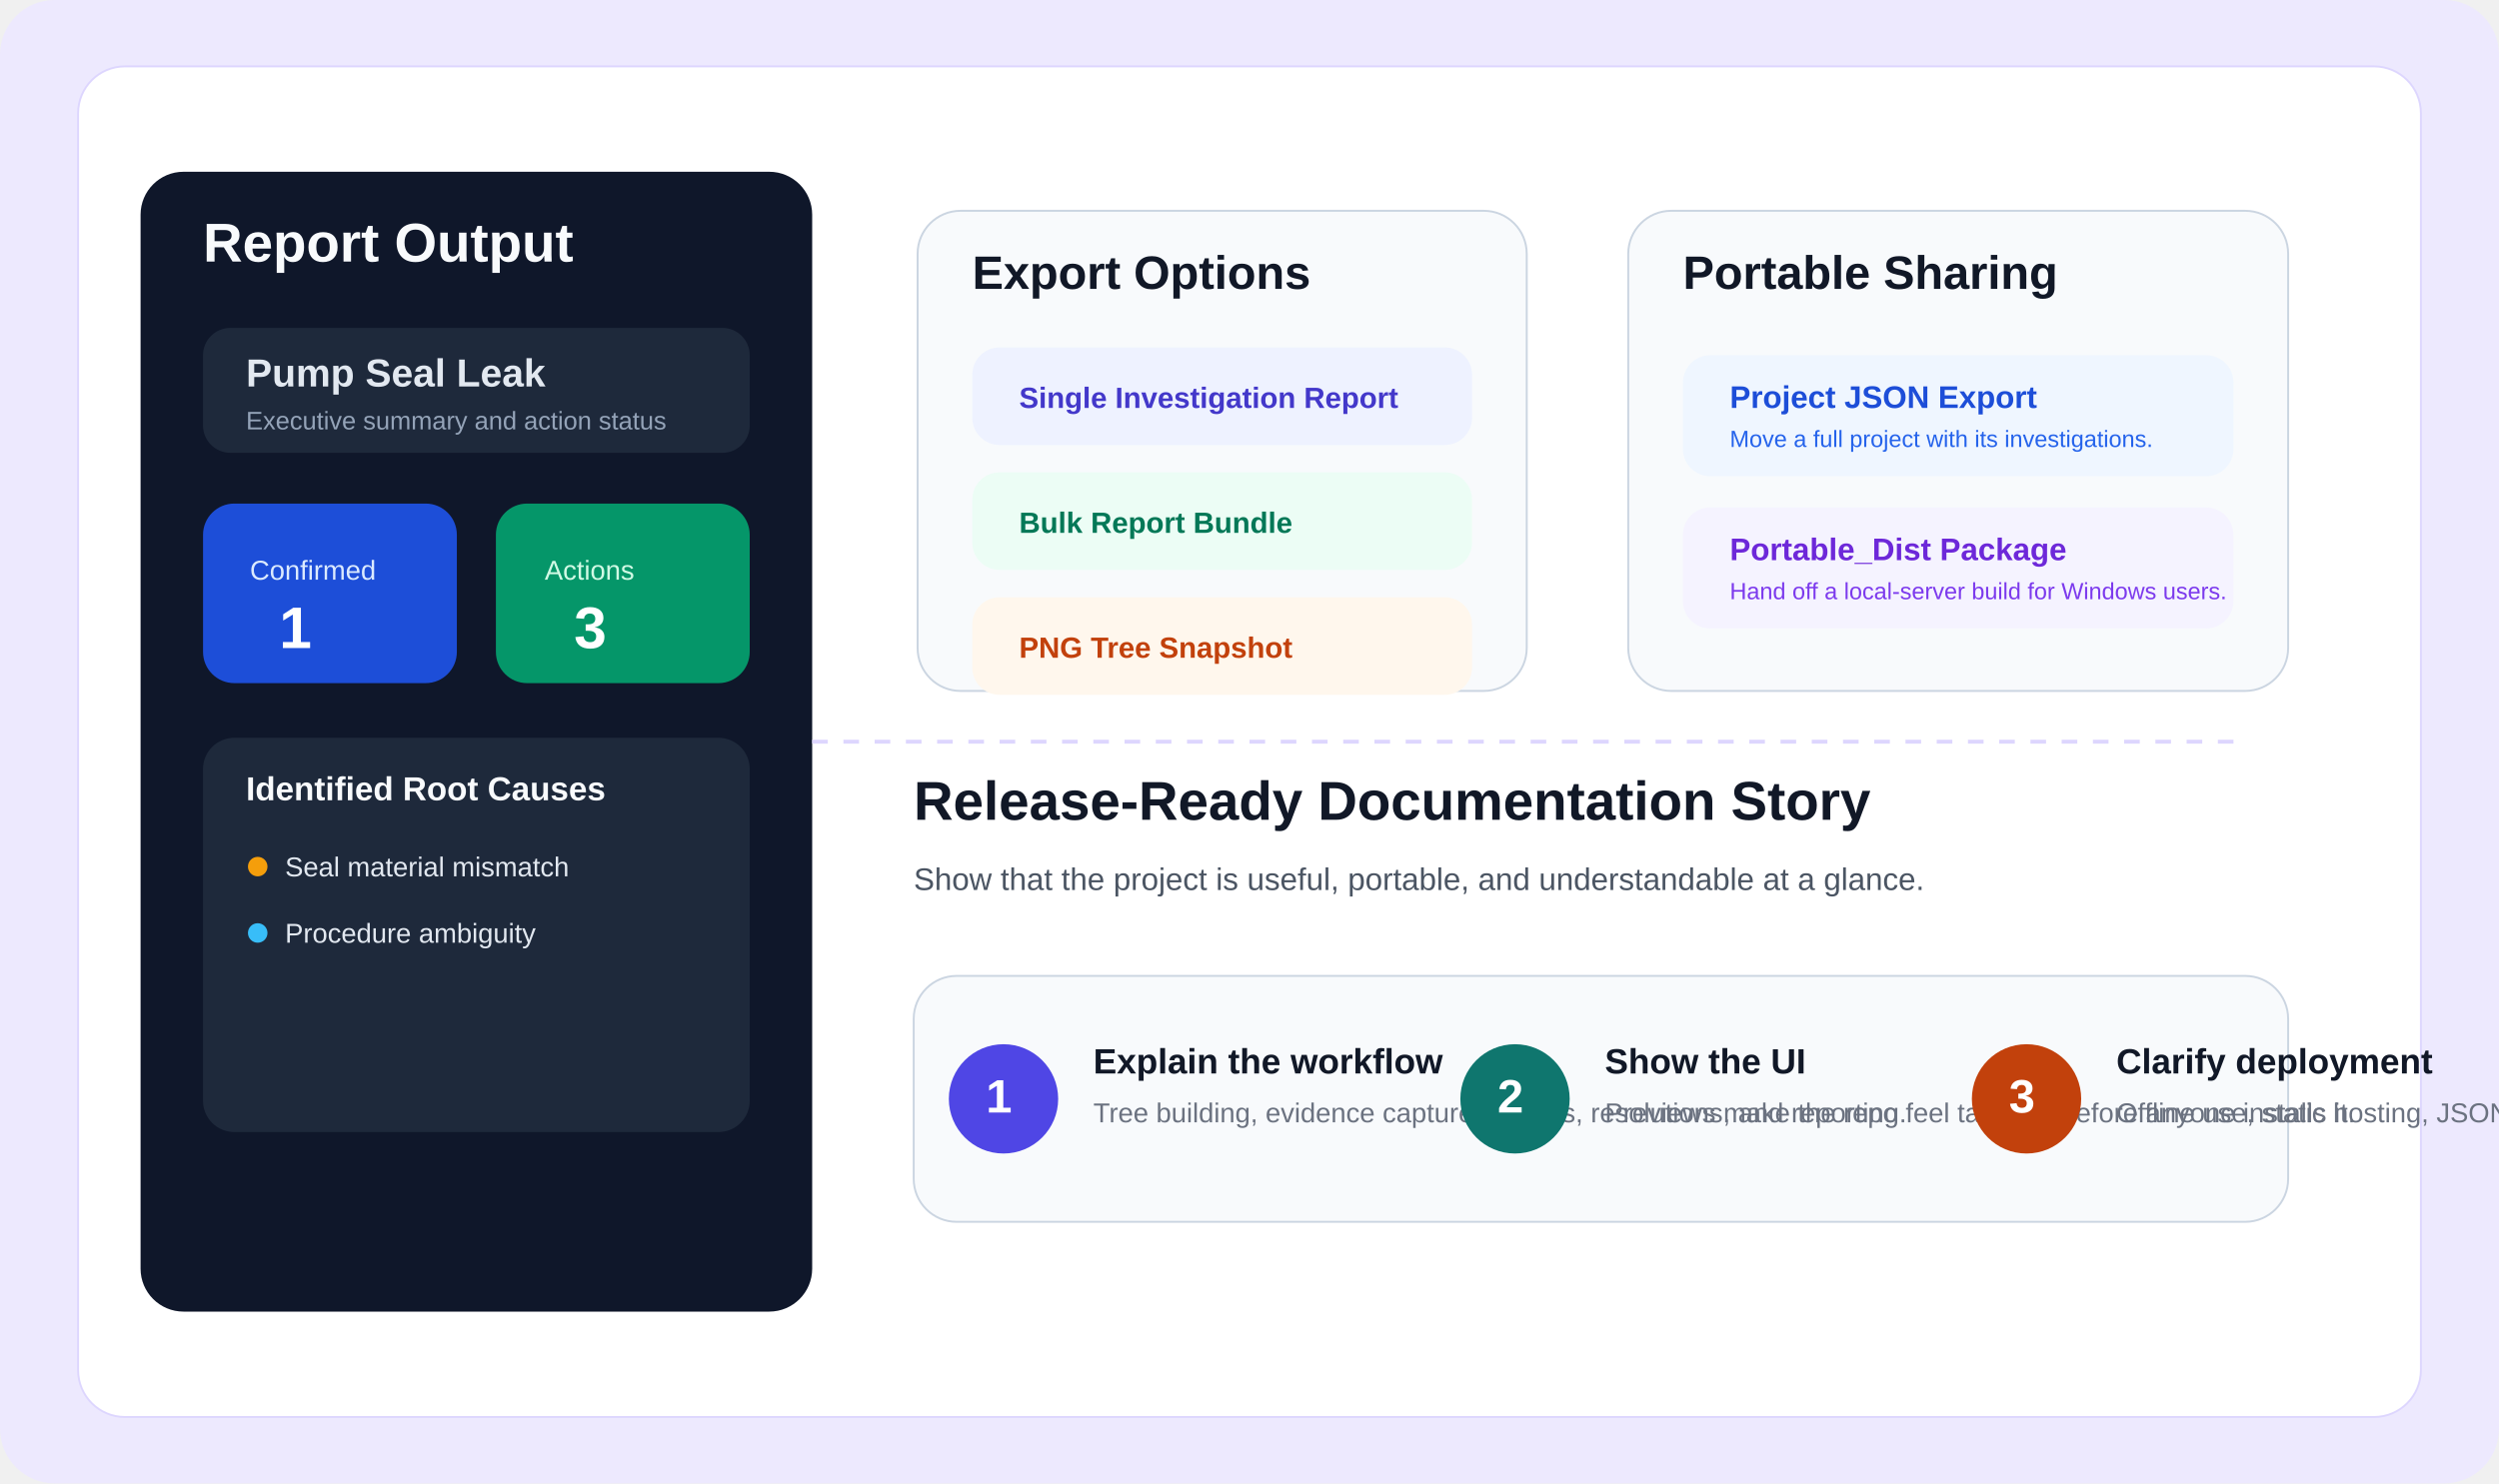
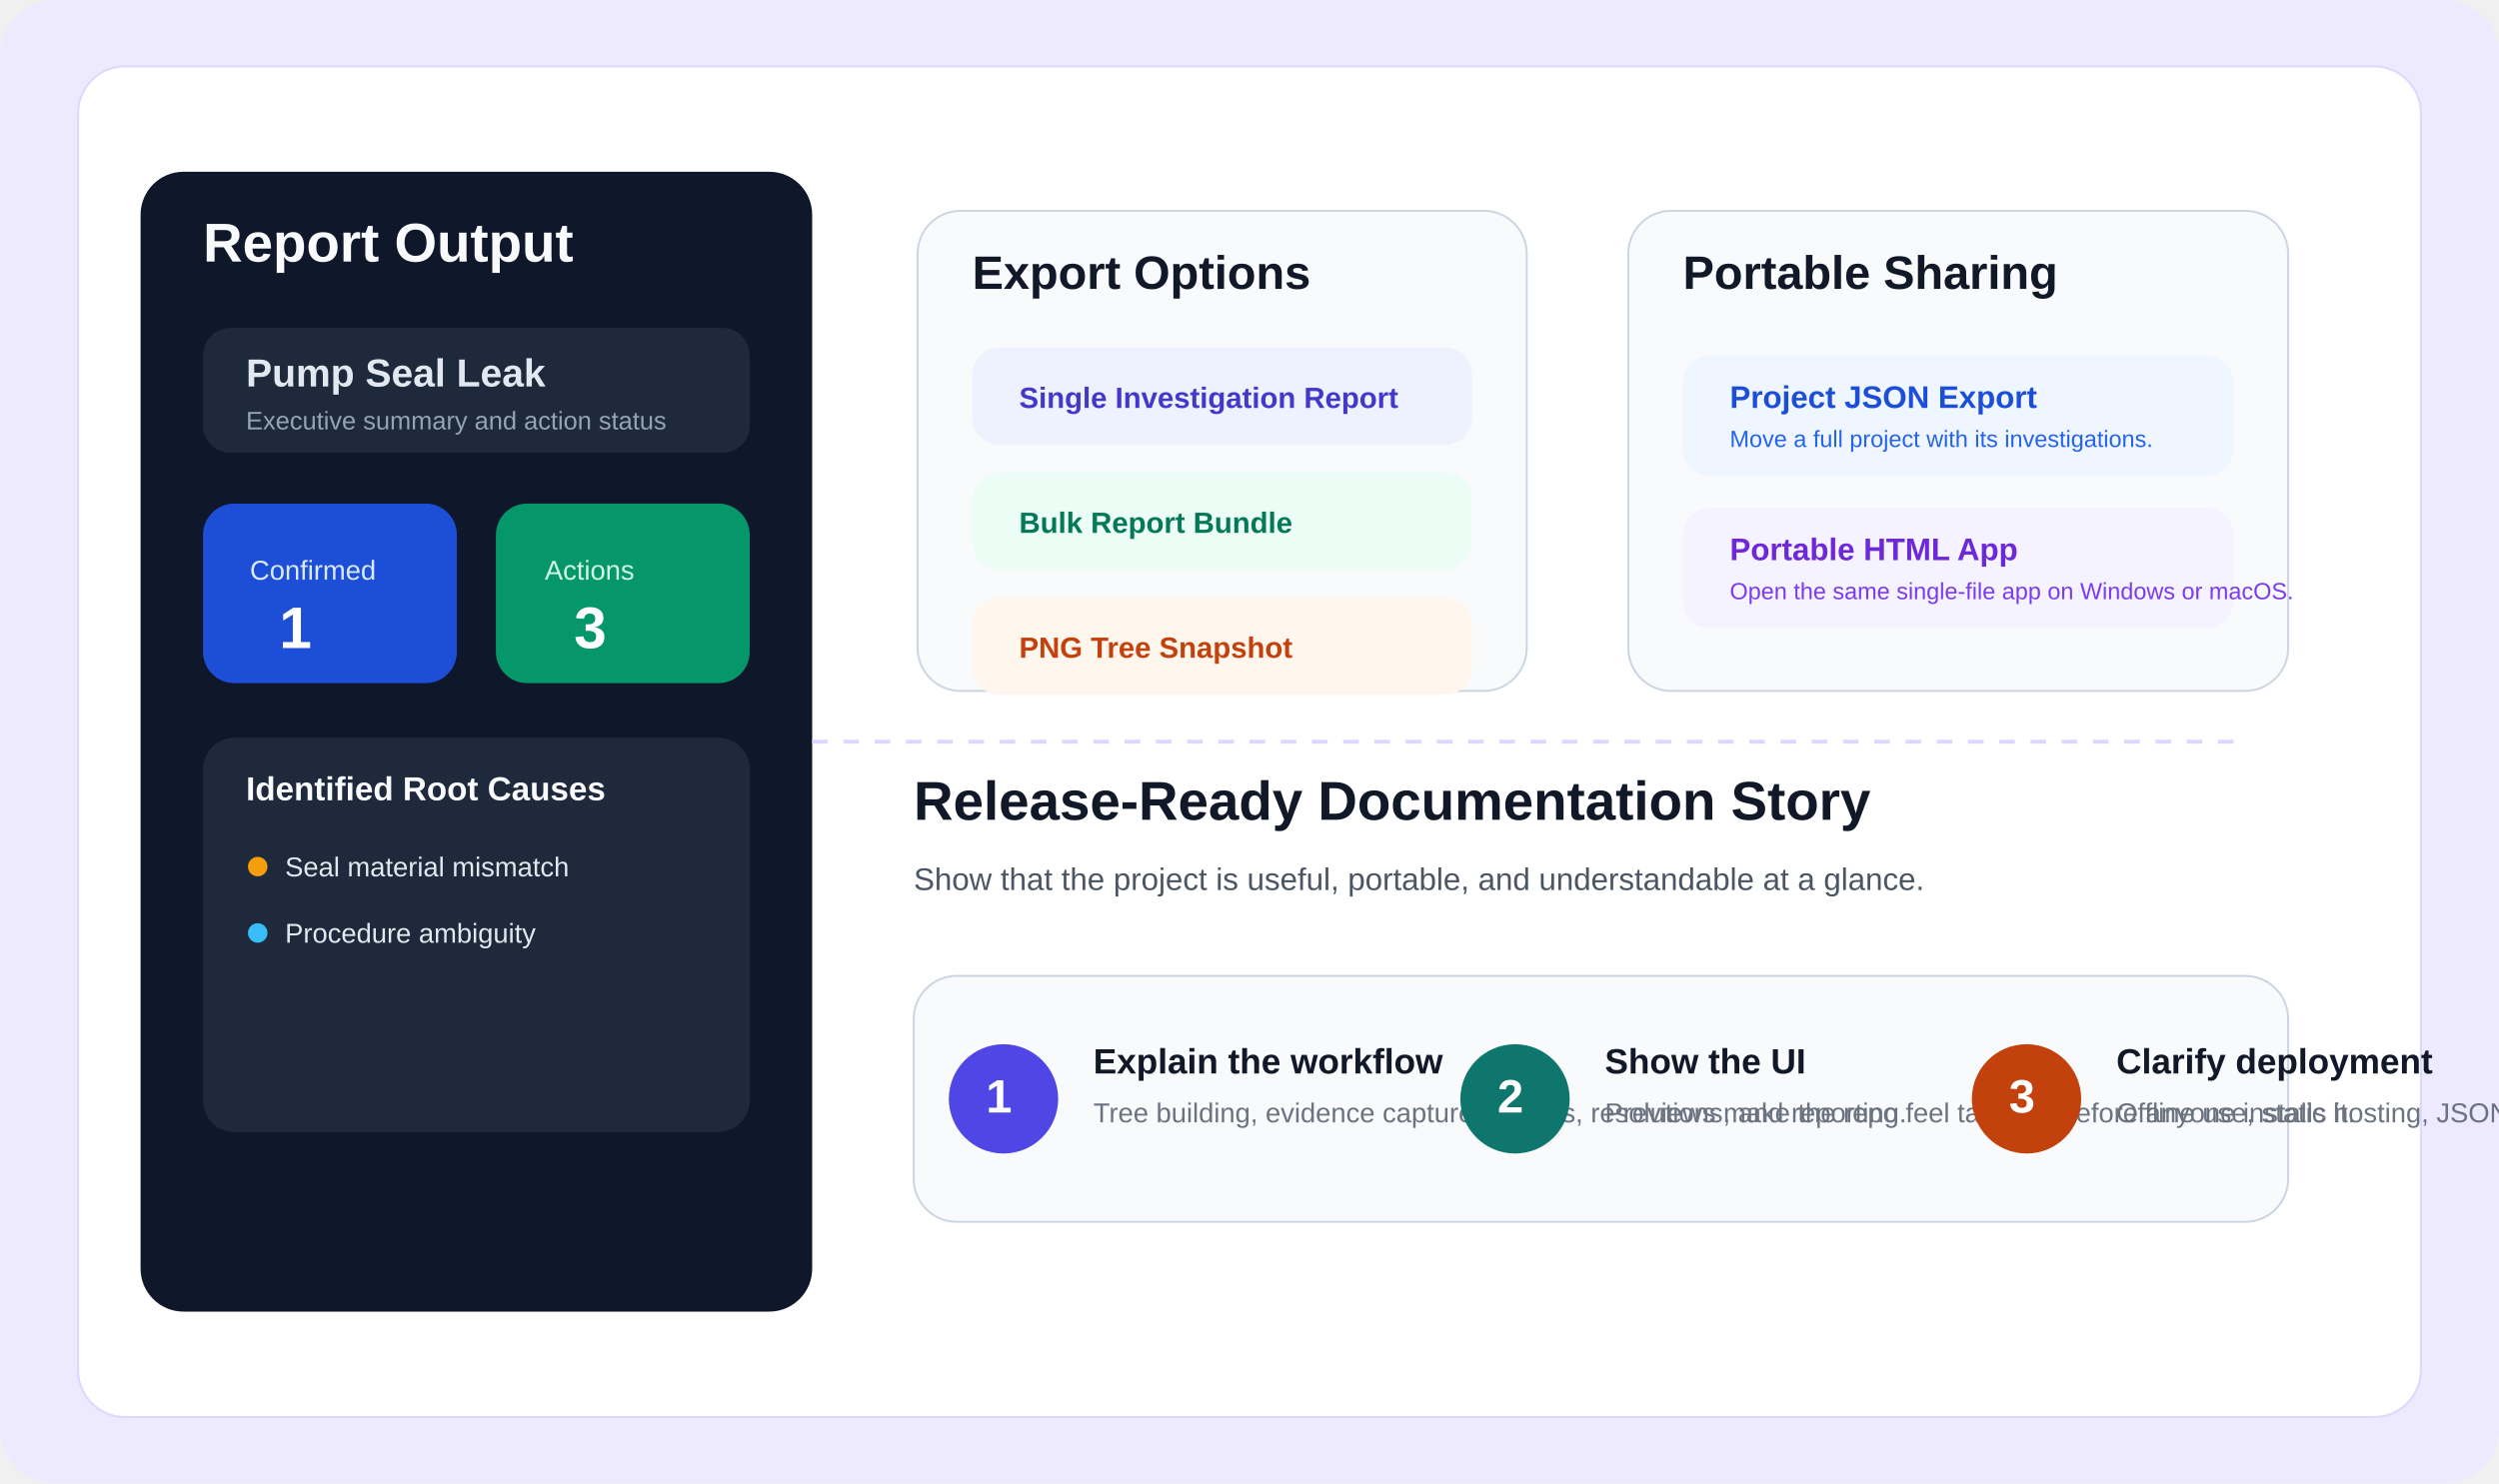
<svg xmlns="http://www.w3.org/2000/svg" width="1280" height="760" viewBox="0 0 1280 760" fill="none">
  <rect width="1280" height="760" rx="28" fill="#EDE9FE" />
  <rect x="40" y="34" width="1200" height="692" rx="24" fill="#FFFFFF" stroke="#DDD6FE" />
  <rect x="72" y="88" width="344" height="584" rx="22" fill="#0F172A" />
  <text x="104" y="134" fill="#F8FAFC" font-family="Arial, sans-serif" font-size="28" font-weight="700">Report Output</text>
  <rect x="104" y="168" width="280" height="64" rx="14" fill="#1E293B" />
  <text x="126" y="198" fill="#E2E8F0" font-family="Arial, sans-serif" font-size="20" font-weight="700">Pump Seal Leak</text>
  <text x="126" y="220" fill="#94A3B8" font-family="Arial, sans-serif" font-size="13">Executive summary and action status</text>
  <rect x="104" y="258" width="130" height="92" rx="16" fill="#1D4ED8" />
  <text x="128" y="297" fill="#DBEAFE" font-family="Arial, sans-serif" font-size="14">Confirmed</text>
  <text x="143" y="332" fill="#FFFFFF" font-family="Arial, sans-serif" font-size="30" font-weight="700">1</text>
  <rect x="254" y="258" width="130" height="92" rx="16" fill="#059669" />
  <text x="279" y="297" fill="#D1FAE5" font-family="Arial, sans-serif" font-size="14">Actions</text>
  <text x="294" y="332" fill="#FFFFFF" font-family="Arial, sans-serif" font-size="30" font-weight="700">3</text>
  <rect x="104" y="378" width="280" height="202" rx="16" fill="#1E293B" />
  <text x="126" y="410" fill="#F8FAFC" font-family="Arial, sans-serif" font-size="17" font-weight="700">Identified Root Causes</text>
  <circle cx="132" cy="444" r="5" fill="#F59E0B" />
  <text x="146" y="449" fill="#E2E8F0" font-family="Arial, sans-serif" font-size="14">Seal material mismatch</text>
  <circle cx="132" cy="478" r="5" fill="#38BDF8" />
  <text x="146" y="483" fill="#E2E8F0" font-family="Arial, sans-serif" font-size="14">Procedure ambiguity</text>
  <rect x="470" y="108" width="312" height="246" rx="22" fill="#F8FAFC" stroke="#CBD5E1" />
  <text x="498" y="148" fill="#111827" font-family="Arial, sans-serif" font-size="24" font-weight="700">Export Options</text>
  <rect x="498" y="178" width="256" height="50" rx="14" fill="#EEF2FF" />
  <text x="522" y="209" fill="#4338CA" font-family="Arial, sans-serif" font-size="15" font-weight="700">Single Investigation Report</text>
  <rect x="498" y="242" width="256" height="50" rx="14" fill="#ECFDF5" />
  <text x="522" y="273" fill="#047857" font-family="Arial, sans-serif" font-size="15" font-weight="700">Bulk Report Bundle</text>
  <rect x="498" y="306" width="256" height="50" rx="14" fill="#FFF7ED" />
  <text x="522" y="337" fill="#C2410C" font-family="Arial, sans-serif" font-size="15" font-weight="700">PNG Tree Snapshot</text>
  <rect x="834" y="108" width="338" height="246" rx="22" fill="#F8FAFC" stroke="#CBD5E1" />
  <text x="862" y="148" fill="#111827" font-family="Arial, sans-serif" font-size="24" font-weight="700">Portable Sharing</text>
  <rect x="862" y="182" width="282" height="62" rx="14" fill="#EFF6FF" />
  <text x="886" y="209" fill="#1D4ED8" font-family="Arial, sans-serif" font-size="16" font-weight="700">Project JSON Export</text>
  <text x="886" y="229" fill="#2563EB" font-family="Arial, sans-serif" font-size="12">Move a full project with its investigations.</text>
  <rect x="862" y="260" width="282" height="62" rx="14" fill="#F5F3FF" />
-   <text x="886" y="287" fill="#6D28D9" font-family="Arial, sans-serif" font-size="16" font-weight="700">Portable_Dist Package</text>
-   <text x="886" y="307" fill="#7C3AED" font-family="Arial, sans-serif" font-size="12">Hand off a local-server build for Windows users.</text>
+   <text x="886" y="287" fill="#6D28D9" font-family="Arial, sans-serif" font-size="16" font-weight="700">Portable HTML App</text>
+   <text x="886" y="307" fill="#7C3AED" font-family="Arial, sans-serif" font-size="12">Open the same single-file app on Windows or macOS.</text>
  <path d="M416 380H1144" stroke="#DDD6FE" stroke-width="2" stroke-dasharray="8 8" />
  <text x="468" y="420" fill="#111827" font-family="Arial, sans-serif" font-size="28" font-weight="700">Release-Ready Documentation Story</text>
  <text x="468" y="456" fill="#4B5563" font-family="Arial, sans-serif" font-size="16">Show that the project is useful, portable, and understandable at a glance.</text>
  <rect x="468" y="500" width="704" height="126" rx="22" fill="#F8FAFC" stroke="#CBD5E1" />
  <circle cx="514" cy="563" r="28" fill="#4F46E5" />
  <text x="505" y="570" fill="#FFFFFF" font-family="Arial, sans-serif" font-size="24" font-weight="700">1</text>
  <text x="560" y="550" fill="#111827" font-family="Arial, sans-serif" font-size="18" font-weight="700">Explain the workflow</text>
  <text x="560" y="575" fill="#6B7280" font-family="Arial, sans-serif" font-size="14">Tree building, evidence capture, actions, resolutions, and reporting.</text>
  <circle cx="776" cy="563" r="28" fill="#0F766E" />
  <text x="767" y="570" fill="#FFFFFF" font-family="Arial, sans-serif" font-size="24" font-weight="700">2</text>
  <text x="822" y="550" fill="#111827" font-family="Arial, sans-serif" font-size="18" font-weight="700">Show the UI</text>
  <text x="822" y="575" fill="#6B7280" font-family="Arial, sans-serif" font-size="14">Previews make the repo feel tangible before anyone installs it.</text>
  <circle cx="1038" cy="563" r="28" fill="#C2410C" />
  <text x="1029" y="570" fill="#FFFFFF" font-family="Arial, sans-serif" font-size="24" font-weight="700">3</text>
  <text x="1084" y="550" fill="#111827" font-family="Arial, sans-serif" font-size="18" font-weight="700">Clarify deployment</text>
  <text x="1084" y="575" fill="#6B7280" font-family="Arial, sans-serif" font-size="14">Offline use, static hosting, JSON portability, and Windows packaging.</text>
</svg>
